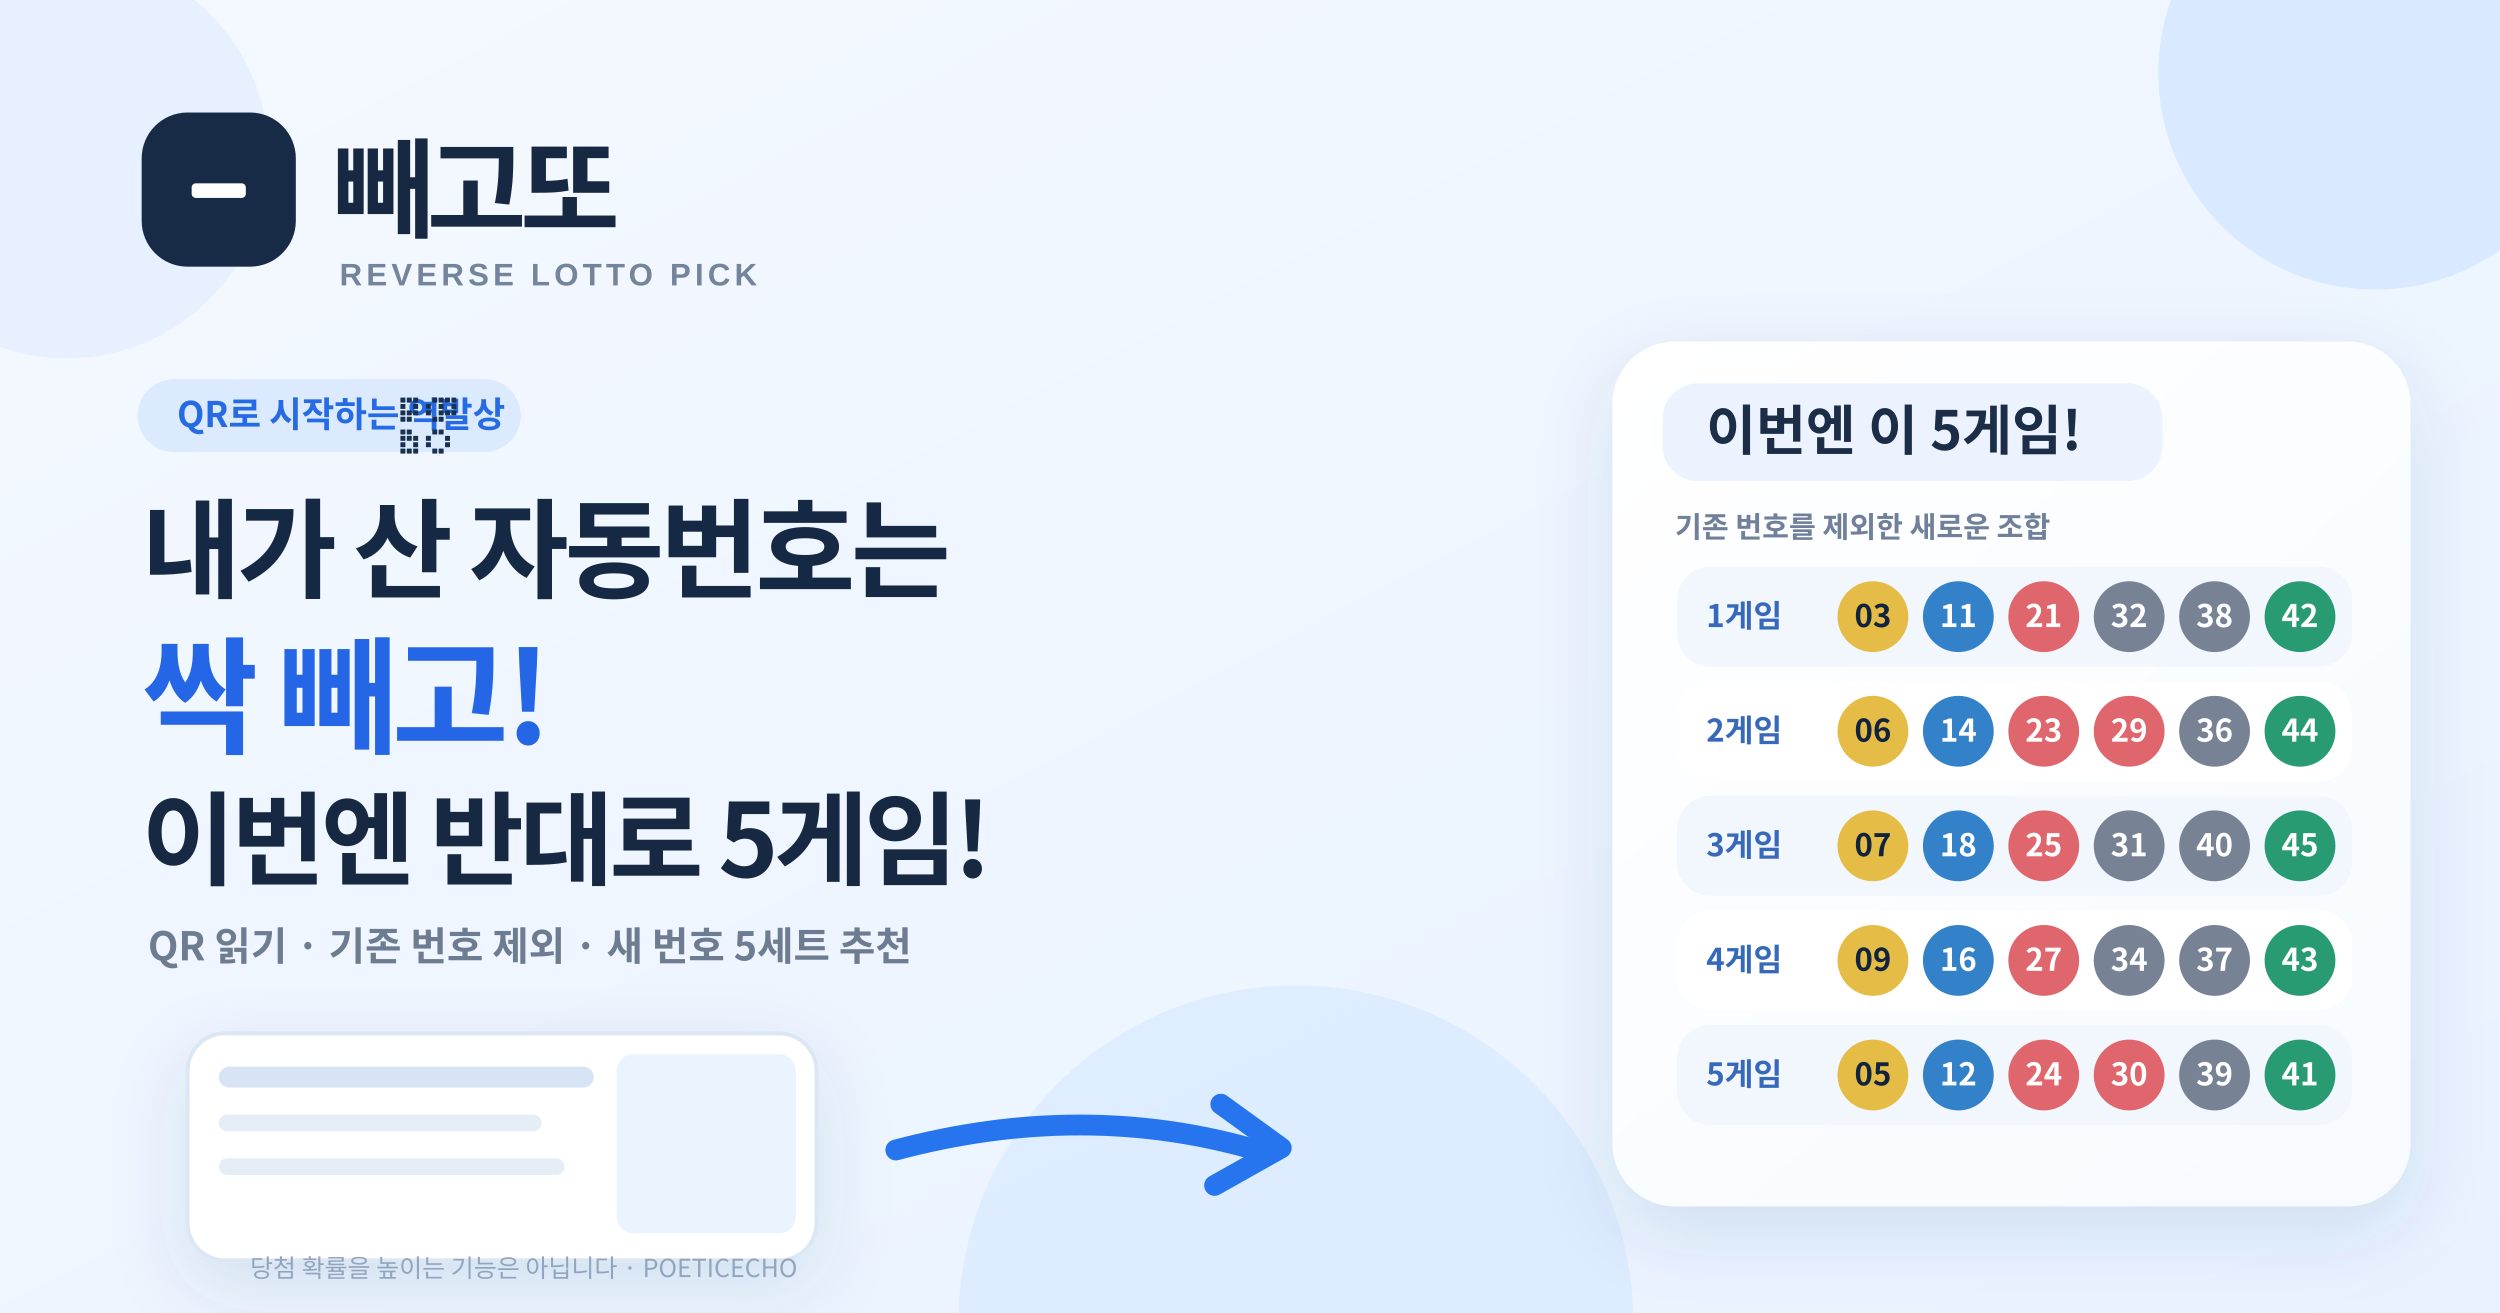
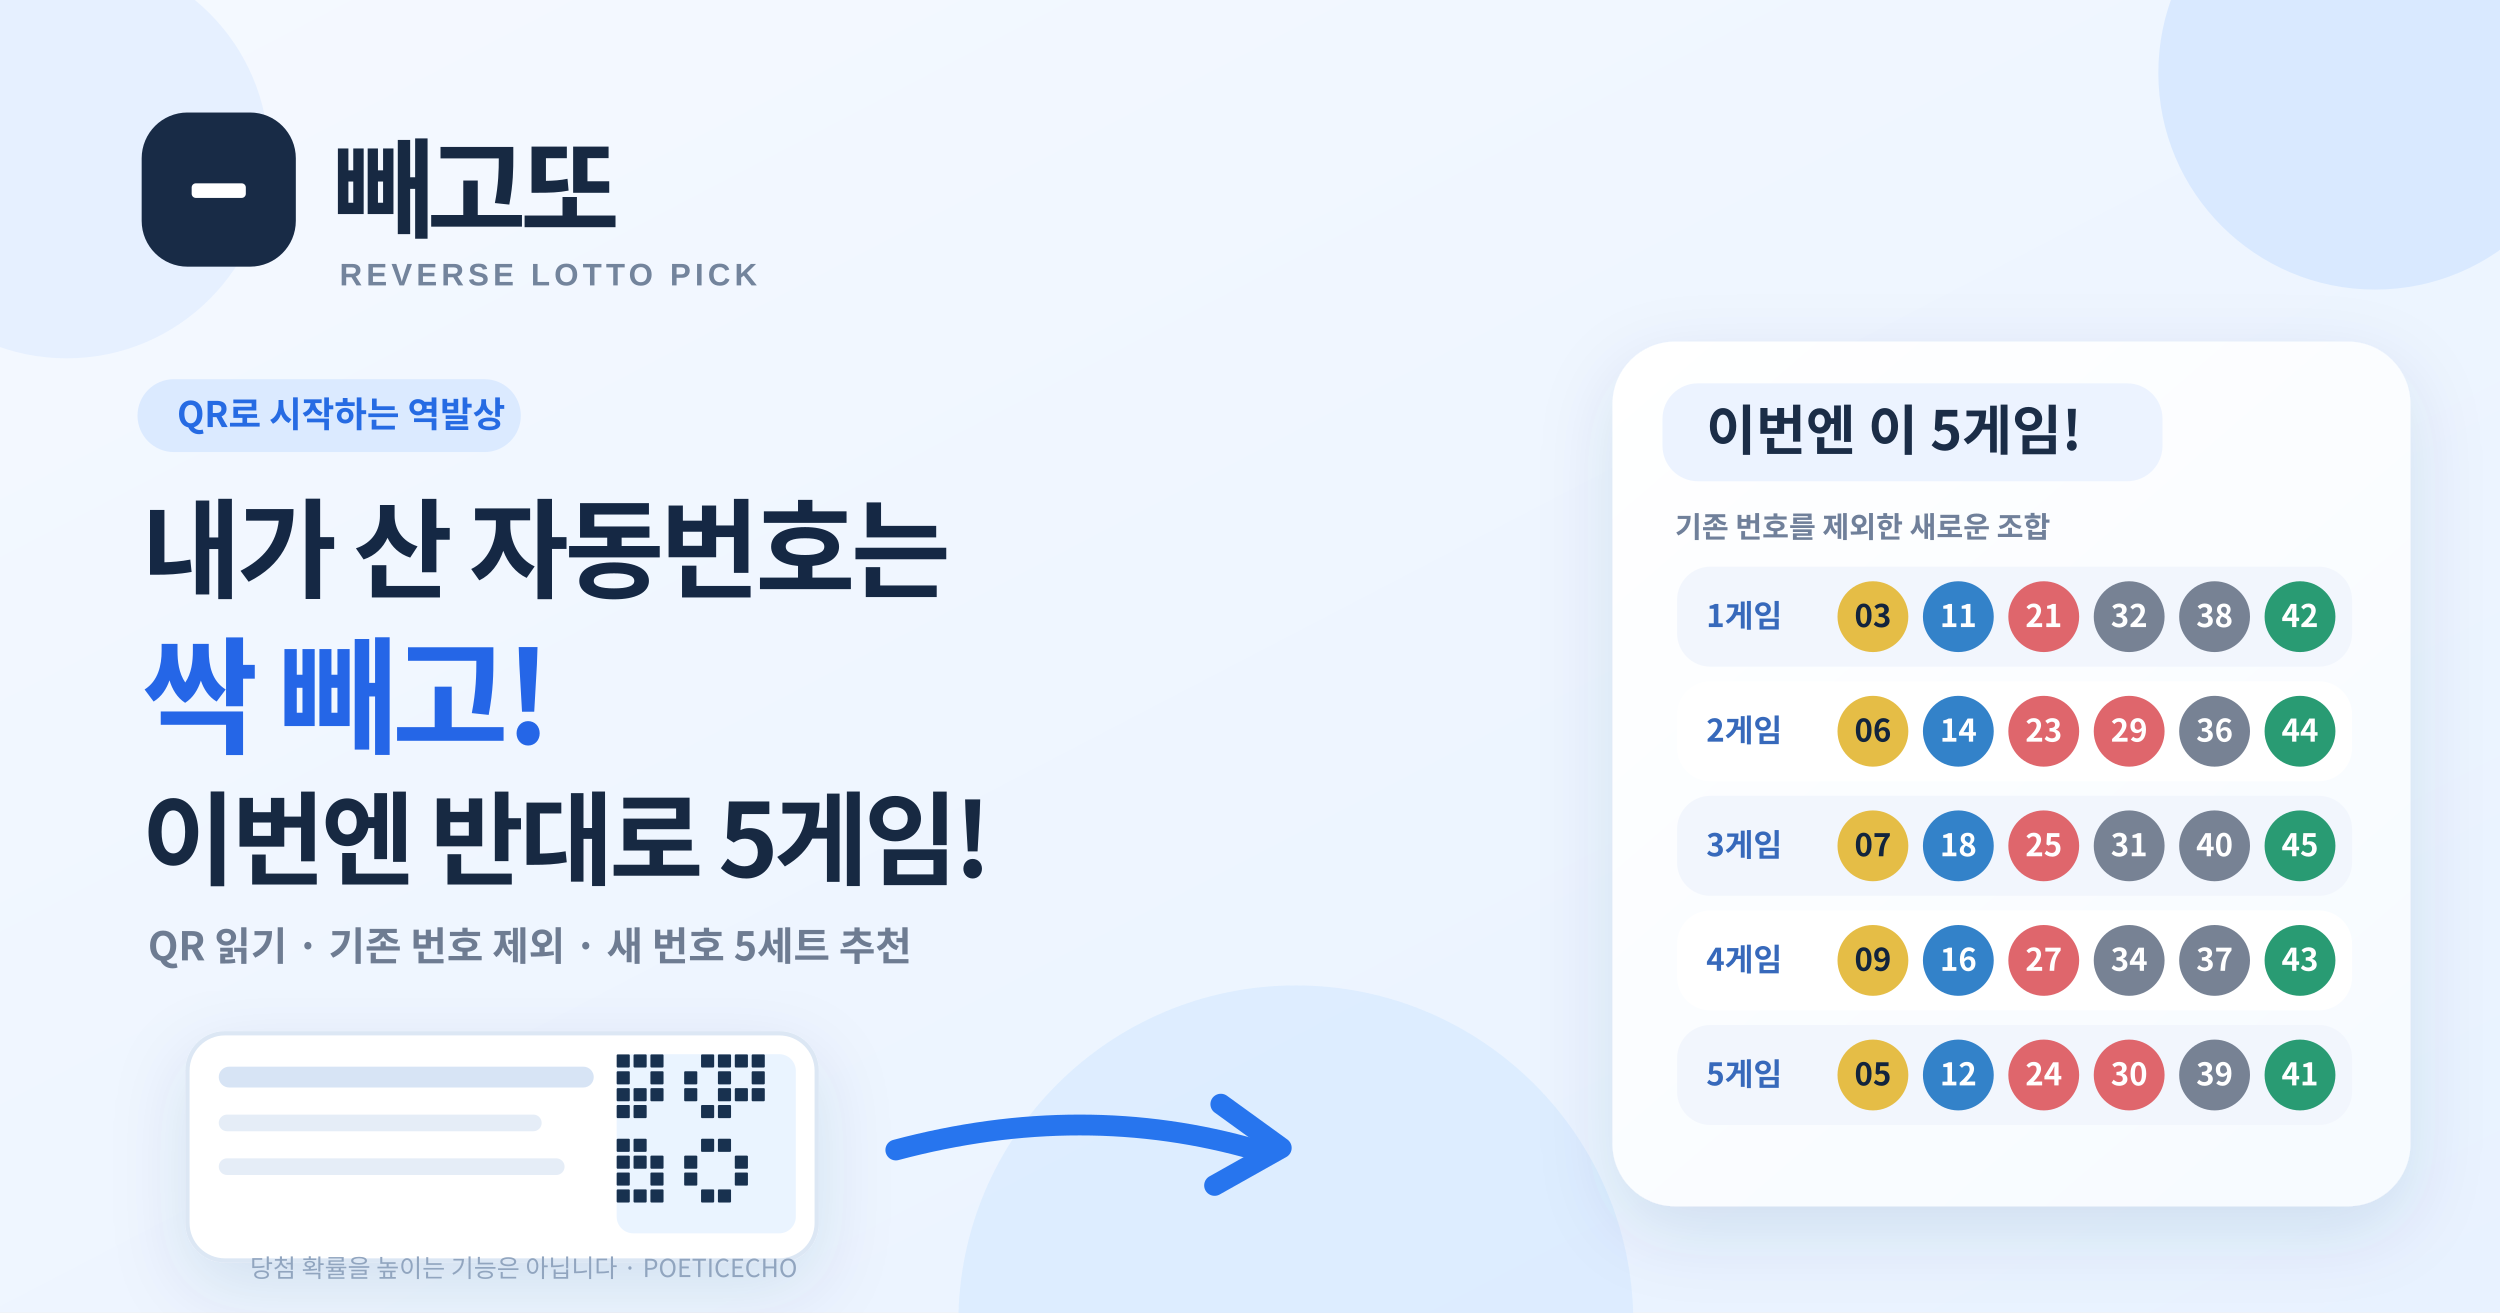
<svg xmlns="http://www.w3.org/2000/svg" width="1200" height="630" viewBox="0 0 1200 630">
  <defs>
    <linearGradient id="bg" x1="0" y1="0" x2="1" y2="1">
      <stop stop-color="#f5f9ff" />
      <stop offset="1" stop-color="#e8f2ff" />
    </linearGradient>
    <linearGradient id="card" x1="0" y1="0" x2=".8" y2="1">
      <stop stop-color="#fff" />
      <stop offset="1" stop-color="#f7fbff" />
    </linearGradient>
    <filter id="shadow" x="-30%" y="-30%" width="160%" height="160%">
      <feDropShadow dx="0" dy="12" stdDeviation="18" flood-color="#234c7f" flood-opacity=".12" />
    </filter>
  </defs>
  <rect width="1200" height="630" fill="url(#bg)" />
  <circle cx="32" cy="75" r="97" fill="#e6f0ff" />
  <circle cx="1140" cy="35" r="104" fill="#d9e9ff" />
  <circle cx="622" cy="635" r="162" fill="#d7eaff" opacity=".7" />
  <rect x="68" y="54" width="74" height="74" rx="22" fill="#182b46" />
  <rect x="92" y="88" width="26" height="7" rx="2" fill="#fff" />
  <text x="160" y="110" fill="#172942" font-size="52" font-weight="900" font-family="Noto Sans CJK KR, sans-serif" letter-spacing="-3">빼고또</text>
  <text x="163" y="137" fill="#73849c" font-size="15" font-weight="800" letter-spacing="2" font-family="Arial,sans-serif">REVERSE LOTTO PICK</text>
  <rect x="66" y="182" width="184" height="35" rx="17.5" fill="#dbeaff" />
  <text x="85" y="205" fill="#266be3" font-size="17" font-weight="800" font-family="Noto Sans CJK KR, sans-serif">QR로 시작하는 역발상</text>
  <text x="68" y="283" fill="#152844" font-size="52" font-weight="900" font-family="Noto Sans CJK KR, sans-serif" letter-spacing="-2">내가 산 자동번호는</text>
  <text x="68" y="357" fill="#2566e7" font-size="61" font-weight="900" font-family="Noto Sans CJK KR, sans-serif" letter-spacing="-2">싹 빼고!</text>
  <text x="68" y="421" fill="#172942" font-size="49" font-weight="900" font-family="Noto Sans CJK KR, sans-serif" letter-spacing="-2">이번엔 반대로 5게임!</text>
  <text x="71" y="461" fill="#6e7c92" font-size="19" font-weight="650" font-family="Noto Sans CJK KR, sans-serif">QR 읽기 · 기존 번호 제외 · 새 번호 5세트 추천</text>
  <g filter="url(#shadow)">
    <rect x="90" y="496" width="302" height="109" rx="18" fill="#fff" stroke="#dce7f4" stroke-width="2" />
  </g>
  <rect x="105" y="512" width="180" height="10" rx="5" fill="#d7e4f5" />
  <rect x="105" y="535" width="155" height="8" rx="4" fill="#e5edf7" />
  <rect x="105" y="556" width="166" height="8" rx="4" fill="#e5edf7" />
  <rect x="296" y="506" width="86" height="86" rx="8" fill="#eaf4ff" />
-   <g transform="translate(131 28) scale(.34)">
+   <g transform="translate(134 75) scale(.9)">
    <rect x="180" y="479" width="7" height="7" rx=".5" fill="#18314f" />
    <rect x="189" y="479" width="7" height="7" rx=".5" fill="#18314f" />
    <rect x="198" y="479" width="7" height="7" rx=".5" fill="#18314f" />
    <rect x="225" y="479" width="7" height="7" rx=".5" fill="#18314f" />
    <rect x="234" y="479" width="7" height="7" rx=".5" fill="#18314f" />
    <rect x="243" y="479" width="7" height="7" rx=".5" fill="#18314f" />
    <rect x="252" y="479" width="7" height="7" rx=".5" fill="#18314f" />
    <rect x="180" y="488" width="7" height="7" rx=".5" fill="#18314f" />
    <rect x="198" y="488" width="7" height="7" rx=".5" fill="#18314f" />
    <rect x="216" y="488" width="7" height="7" rx=".5" fill="#18314f" />
    <rect x="234" y="488" width="7" height="7" rx=".5" fill="#18314f" />
    <rect x="252" y="488" width="7" height="7" rx=".5" fill="#18314f" />
    <rect x="180" y="497" width="7" height="7" rx=".5" fill="#18314f" />
    <rect x="189" y="497" width="7" height="7" rx=".5" fill="#18314f" />
    <rect x="198" y="497" width="7" height="7" rx=".5" fill="#18314f" />
    <rect x="216" y="497" width="7" height="7" rx=".5" fill="#18314f" />
    <rect x="234" y="497" width="7" height="7" rx=".5" fill="#18314f" />
    <rect x="243" y="497" width="7" height="7" rx=".5" fill="#18314f" />
    <rect x="252" y="497" width="7" height="7" rx=".5" fill="#18314f" />
    <rect x="180" y="506" width="7" height="7" rx=".5" fill="#18314f" />
    <rect x="189" y="506" width="7" height="7" rx=".5" fill="#18314f" />
    <rect x="225" y="506" width="7" height="7" rx=".5" fill="#18314f" />
    <rect x="234" y="506" width="7" height="7" rx=".5" fill="#18314f" />
    <rect x="180" y="524" width="7" height="7" rx=".5" fill="#18314f" />
    <rect x="189" y="524" width="7" height="7" rx=".5" fill="#18314f" />
    <rect x="225" y="524" width="7" height="7" rx=".5" fill="#18314f" />
    <rect x="234" y="524" width="7" height="7" rx=".5" fill="#18314f" />
    <rect x="180" y="533" width="7" height="7" rx=".5" fill="#18314f" />
    <rect x="189" y="533" width="7" height="7" rx=".5" fill="#18314f" />
    <rect x="198" y="533" width="7" height="7" rx=".5" fill="#18314f" />
    <rect x="216" y="533" width="7" height="7" rx=".5" fill="#18314f" />
    <rect x="243" y="533" width="7" height="7" rx=".5" fill="#18314f" />
    <rect x="180" y="542" width="7" height="7" rx=".5" fill="#18314f" />
    <rect x="198" y="542" width="7" height="7" rx=".5" fill="#18314f" />
    <rect x="216" y="542" width="7" height="7" rx=".5" fill="#18314f" />
    <rect x="243" y="542" width="7" height="7" rx=".5" fill="#18314f" />
    <rect x="180" y="551" width="7" height="7" rx=".5" fill="#18314f" />
    <rect x="189" y="551" width="7" height="7" rx=".5" fill="#18314f" />
    <rect x="198" y="551" width="7" height="7" rx=".5" fill="#18314f" />
    <rect x="225" y="551" width="7" height="7" rx=".5" fill="#18314f" />
    <rect x="234" y="551" width="7" height="7" rx=".5" fill="#18314f" />
  </g>
  <path d="M430 552 Q520 528 603 552" stroke="#2775ee" stroke-width="10" stroke-linecap="round" fill="none" />
  <path d="M586 530 L615 551 L583 569" fill="none" stroke="#2775ee" stroke-width="10" stroke-linecap="round" stroke-linejoin="round" />
  <g filter="url(#shadow)">
    <rect x="774" y="164" width="383" height="415" rx="30" fill="url(#card)" />
  </g>
  <rect x="798" y="184" width="240" height="47" rx="17" fill="#ecf3ff" />
  <text x="819" y="216" font-size="26" font-weight="900" fill="#1b2d47" font-family="Noto Sans CJK KR, sans-serif">이번엔 이 5게임!</text>
  <text x="804" y="258" fill="#70809a" font-size="14" font-weight="650" font-family="Noto Sans CJK KR, sans-serif">기존 번호를 제외한 새로운 조합</text>
  <rect x="805" y="272" width="324" height="48" rx="16" fill="#f2f6fd" />
  <text x="819" y="301" font-size="15" font-weight="800" fill="#3769bb" font-family="Noto Sans CJK KR, sans-serif">1게임</text>
  <circle cx="899" cy="296" r="17" fill="#e5bd46" />
  <text x="899" y="301" text-anchor="middle" fill="#12243d" font-weight="800" font-size="15" font-family="Noto Sans CJK KR, sans-serif">03</text>
  <circle cx="940" cy="296" r="17" fill="#3382c9" />
  <text x="940" y="301" text-anchor="middle" fill="white" font-weight="800" font-size="15" font-family="Noto Sans CJK KR, sans-serif">11</text>
  <circle cx="981" cy="296" r="17" fill="#df666c" />
  <text x="981" y="301" text-anchor="middle" fill="white" font-weight="800" font-size="15" font-family="Noto Sans CJK KR, sans-serif">21</text>
  <circle cx="1022" cy="296" r="17" fill="#778294" />
  <text x="1022" y="301" text-anchor="middle" fill="white" font-weight="800" font-size="15" font-family="Noto Sans CJK KR, sans-serif">32</text>
  <circle cx="1063" cy="296" r="17" fill="#778294" />
  <text x="1063" y="301" text-anchor="middle" fill="white" font-weight="800" font-size="15" font-family="Noto Sans CJK KR, sans-serif">38</text>
  <circle cx="1104" cy="296" r="17" fill="#299b73" />
  <text x="1104" y="301" text-anchor="middle" fill="white" font-weight="800" font-size="15" font-family="Noto Sans CJK KR, sans-serif">42</text>
  <rect x="805" y="327" width="324" height="48" rx="16" fill="#fff" />
  <text x="819" y="356" font-size="15" font-weight="800" fill="#3769bb" font-family="Noto Sans CJK KR, sans-serif">2게임</text>
  <circle cx="899" cy="351" r="17" fill="#e5bd46" />
  <text x="899" y="356" text-anchor="middle" fill="#12243d" font-weight="800" font-size="15" font-family="Noto Sans CJK KR, sans-serif">06</text>
  <circle cx="940" cy="351" r="17" fill="#3382c9" />
  <text x="940" y="356" text-anchor="middle" fill="white" font-weight="800" font-size="15" font-family="Noto Sans CJK KR, sans-serif">14</text>
  <circle cx="981" cy="351" r="17" fill="#df666c" />
  <text x="981" y="356" text-anchor="middle" fill="white" font-weight="800" font-size="15" font-family="Noto Sans CJK KR, sans-serif">23</text>
  <circle cx="1022" cy="351" r="17" fill="#df666c" />
  <text x="1022" y="356" text-anchor="middle" fill="white" font-weight="800" font-size="15" font-family="Noto Sans CJK KR, sans-serif">29</text>
  <circle cx="1063" cy="351" r="17" fill="#778294" />
  <text x="1063" y="356" text-anchor="middle" fill="white" font-weight="800" font-size="15" font-family="Noto Sans CJK KR, sans-serif">36</text>
  <circle cx="1104" cy="351" r="17" fill="#299b73" />
  <text x="1104" y="356" text-anchor="middle" fill="white" font-weight="800" font-size="15" font-family="Noto Sans CJK KR, sans-serif">44</text>
  <rect x="805" y="382" width="324" height="48" rx="16" fill="#f2f6fd" />
  <text x="819" y="411" font-size="15" font-weight="800" fill="#3769bb" font-family="Noto Sans CJK KR, sans-serif">3게임</text>
  <circle cx="899" cy="406" r="17" fill="#e5bd46" />
  <text x="899" y="411" text-anchor="middle" fill="#12243d" font-weight="800" font-size="15" font-family="Noto Sans CJK KR, sans-serif">07</text>
  <circle cx="940" cy="406" r="17" fill="#3382c9" />
  <text x="940" y="411" text-anchor="middle" fill="white" font-weight="800" font-size="15" font-family="Noto Sans CJK KR, sans-serif">18</text>
  <circle cx="981" cy="406" r="17" fill="#df666c" />
  <text x="981" y="411" text-anchor="middle" fill="white" font-weight="800" font-size="15" font-family="Noto Sans CJK KR, sans-serif">25</text>
  <circle cx="1022" cy="406" r="17" fill="#778294" />
  <text x="1022" y="411" text-anchor="middle" fill="white" font-weight="800" font-size="15" font-family="Noto Sans CJK KR, sans-serif">31</text>
  <circle cx="1063" cy="406" r="17" fill="#778294" />
  <text x="1063" y="411" text-anchor="middle" fill="white" font-weight="800" font-size="15" font-family="Noto Sans CJK KR, sans-serif">40</text>
  <circle cx="1104" cy="406" r="17" fill="#299b73" />
  <text x="1104" y="411" text-anchor="middle" fill="white" font-weight="800" font-size="15" font-family="Noto Sans CJK KR, sans-serif">45</text>
  <rect x="805" y="437" width="324" height="48" rx="16" fill="#fff" />
  <text x="819" y="466" font-size="15" font-weight="800" fill="#3769bb" font-family="Noto Sans CJK KR, sans-serif">4게임</text>
  <circle cx="899" cy="461" r="17" fill="#e5bd46" />
  <text x="899" y="466" text-anchor="middle" fill="#12243d" font-weight="800" font-size="15" font-family="Noto Sans CJK KR, sans-serif">09</text>
  <circle cx="940" cy="461" r="17" fill="#3382c9" />
  <text x="940" y="466" text-anchor="middle" fill="white" font-weight="800" font-size="15" font-family="Noto Sans CJK KR, sans-serif">16</text>
  <circle cx="981" cy="461" r="17" fill="#df666c" />
  <text x="981" y="466" text-anchor="middle" fill="white" font-weight="800" font-size="15" font-family="Noto Sans CJK KR, sans-serif">27</text>
  <circle cx="1022" cy="461" r="17" fill="#778294" />
  <text x="1022" y="466" text-anchor="middle" fill="white" font-weight="800" font-size="15" font-family="Noto Sans CJK KR, sans-serif">34</text>
  <circle cx="1063" cy="461" r="17" fill="#778294" />
  <text x="1063" y="466" text-anchor="middle" fill="white" font-weight="800" font-size="15" font-family="Noto Sans CJK KR, sans-serif">37</text>
  <circle cx="1104" cy="461" r="17" fill="#299b73" />
  <text x="1104" y="466" text-anchor="middle" fill="white" font-weight="800" font-size="15" font-family="Noto Sans CJK KR, sans-serif">43</text>
  <rect x="805" y="492" width="324" height="48" rx="16" fill="#f2f6fd" />
  <text x="819" y="521" font-size="15" font-weight="800" fill="#3769bb" font-family="Noto Sans CJK KR, sans-serif">5게임</text>
  <circle cx="899" cy="516" r="17" fill="#e5bd46" />
  <text x="899" y="521" text-anchor="middle" fill="#12243d" font-weight="800" font-size="15" font-family="Noto Sans CJK KR, sans-serif">05</text>
  <circle cx="940" cy="516" r="17" fill="#3382c9" />
  <text x="940" y="521" text-anchor="middle" fill="white" font-weight="800" font-size="15" font-family="Noto Sans CJK KR, sans-serif">12</text>
  <circle cx="981" cy="516" r="17" fill="#df666c" />
  <text x="981" y="521" text-anchor="middle" fill="white" font-weight="800" font-size="15" font-family="Noto Sans CJK KR, sans-serif">24</text>
  <circle cx="1022" cy="516" r="17" fill="#df666c" />
  <text x="1022" y="521" text-anchor="middle" fill="white" font-weight="800" font-size="15" font-family="Noto Sans CJK KR, sans-serif">30</text>
  <circle cx="1063" cy="516" r="17" fill="#778294" />
  <text x="1063" y="521" text-anchor="middle" fill="white" font-weight="800" font-size="15" font-family="Noto Sans CJK KR, sans-serif">39</text>
  <circle cx="1104" cy="516" r="17" fill="#299b73" />
  <text x="1104" y="521" text-anchor="middle" fill="white" font-weight="800" font-size="15" font-family="Noto Sans CJK KR, sans-serif">41</text>
  <text x="120" y="613" fill="#91a5bf" font-family="Noto Sans CJK KR, sans-serif" font-size="12">당첨 확률을 높이는 기능은 아닙니다 · POETICECHO</text>
</svg>
